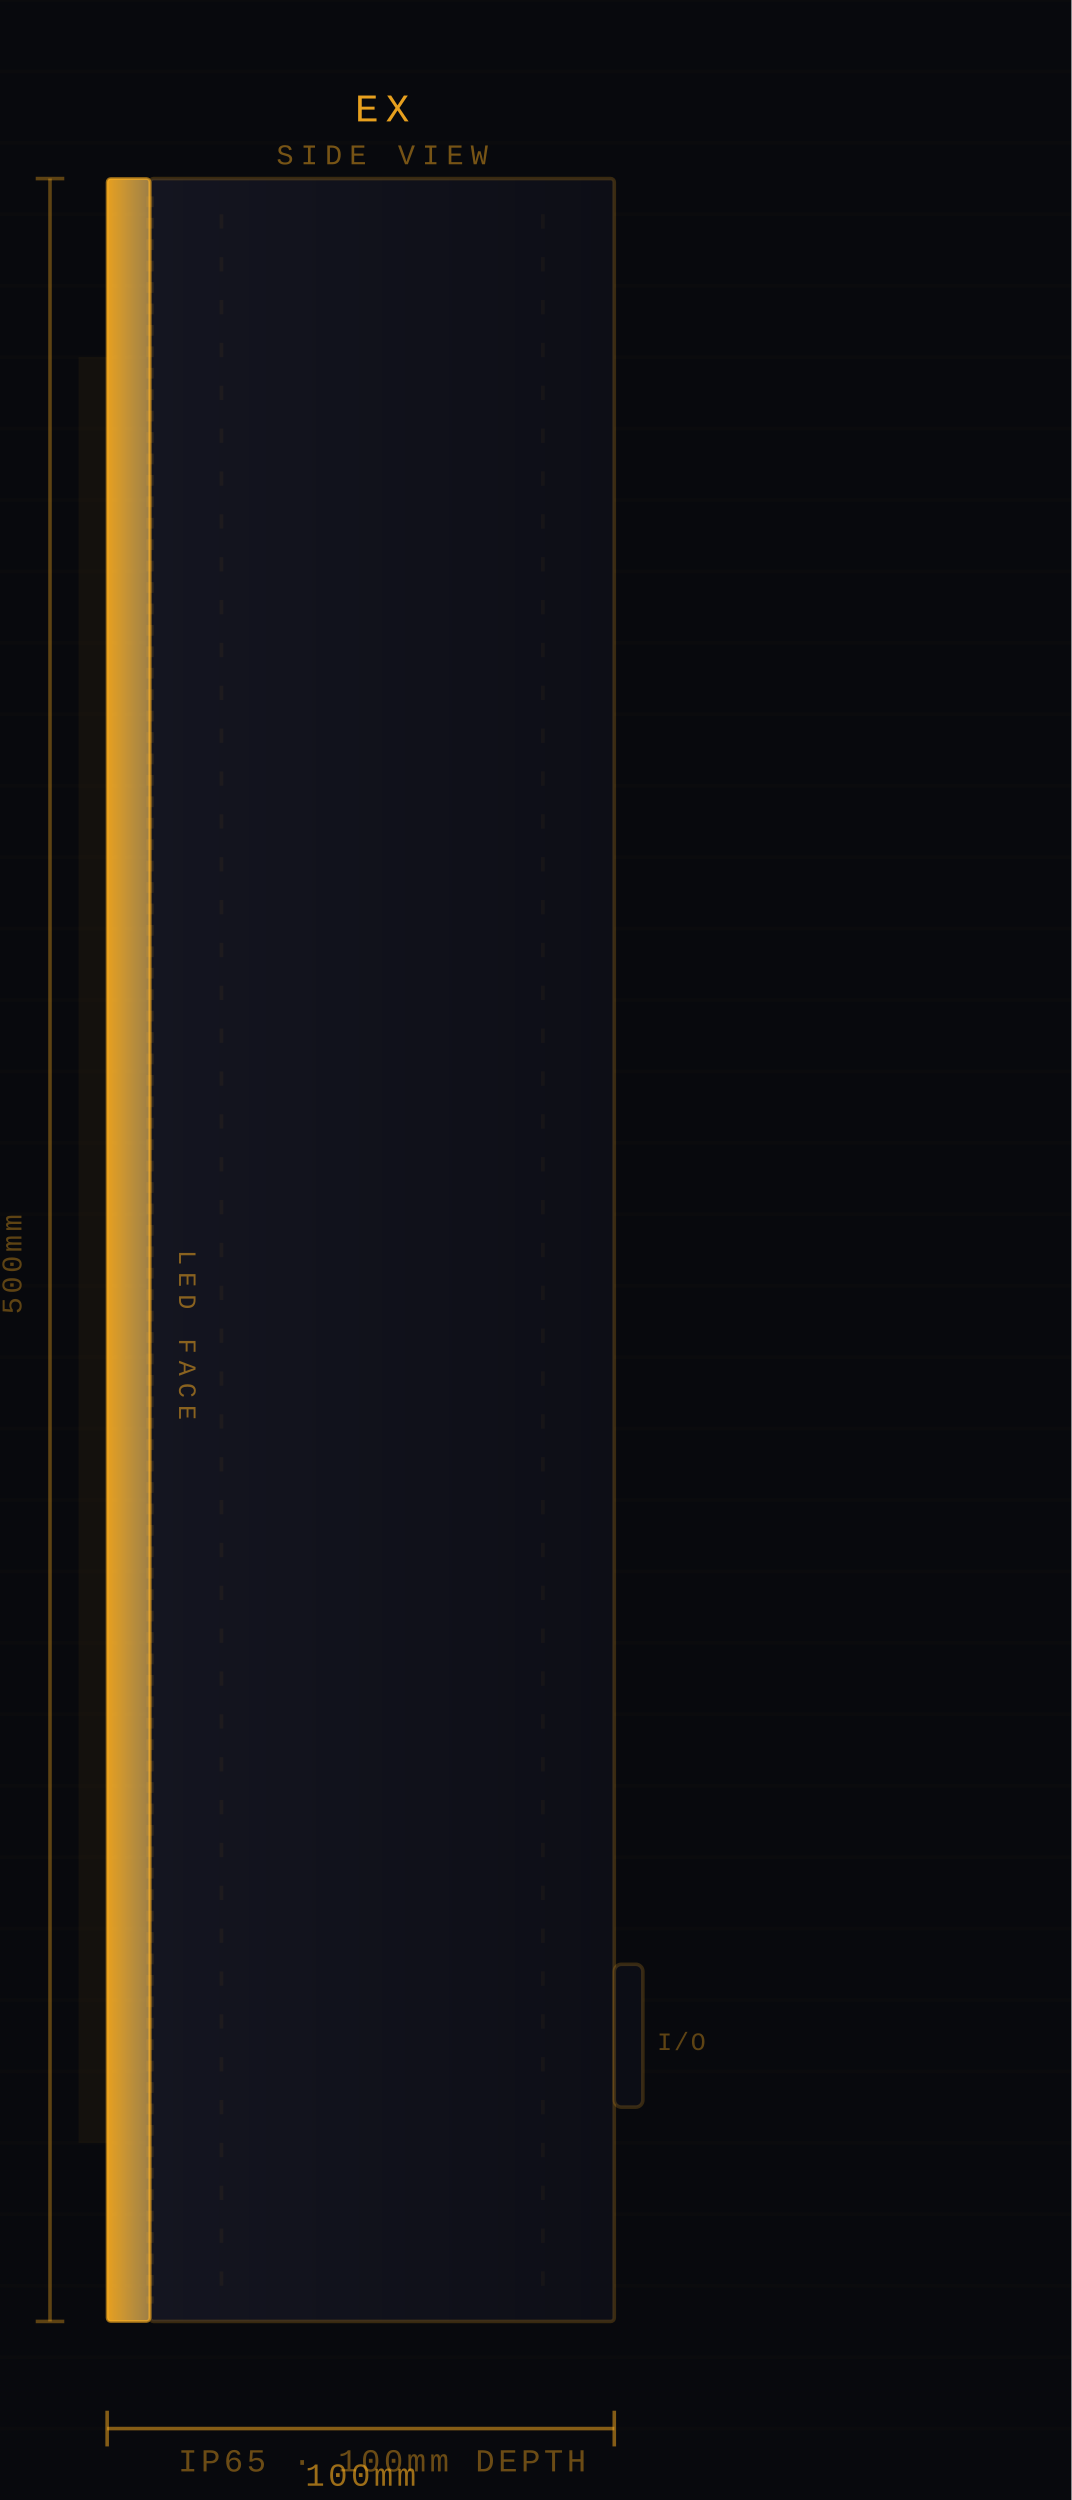
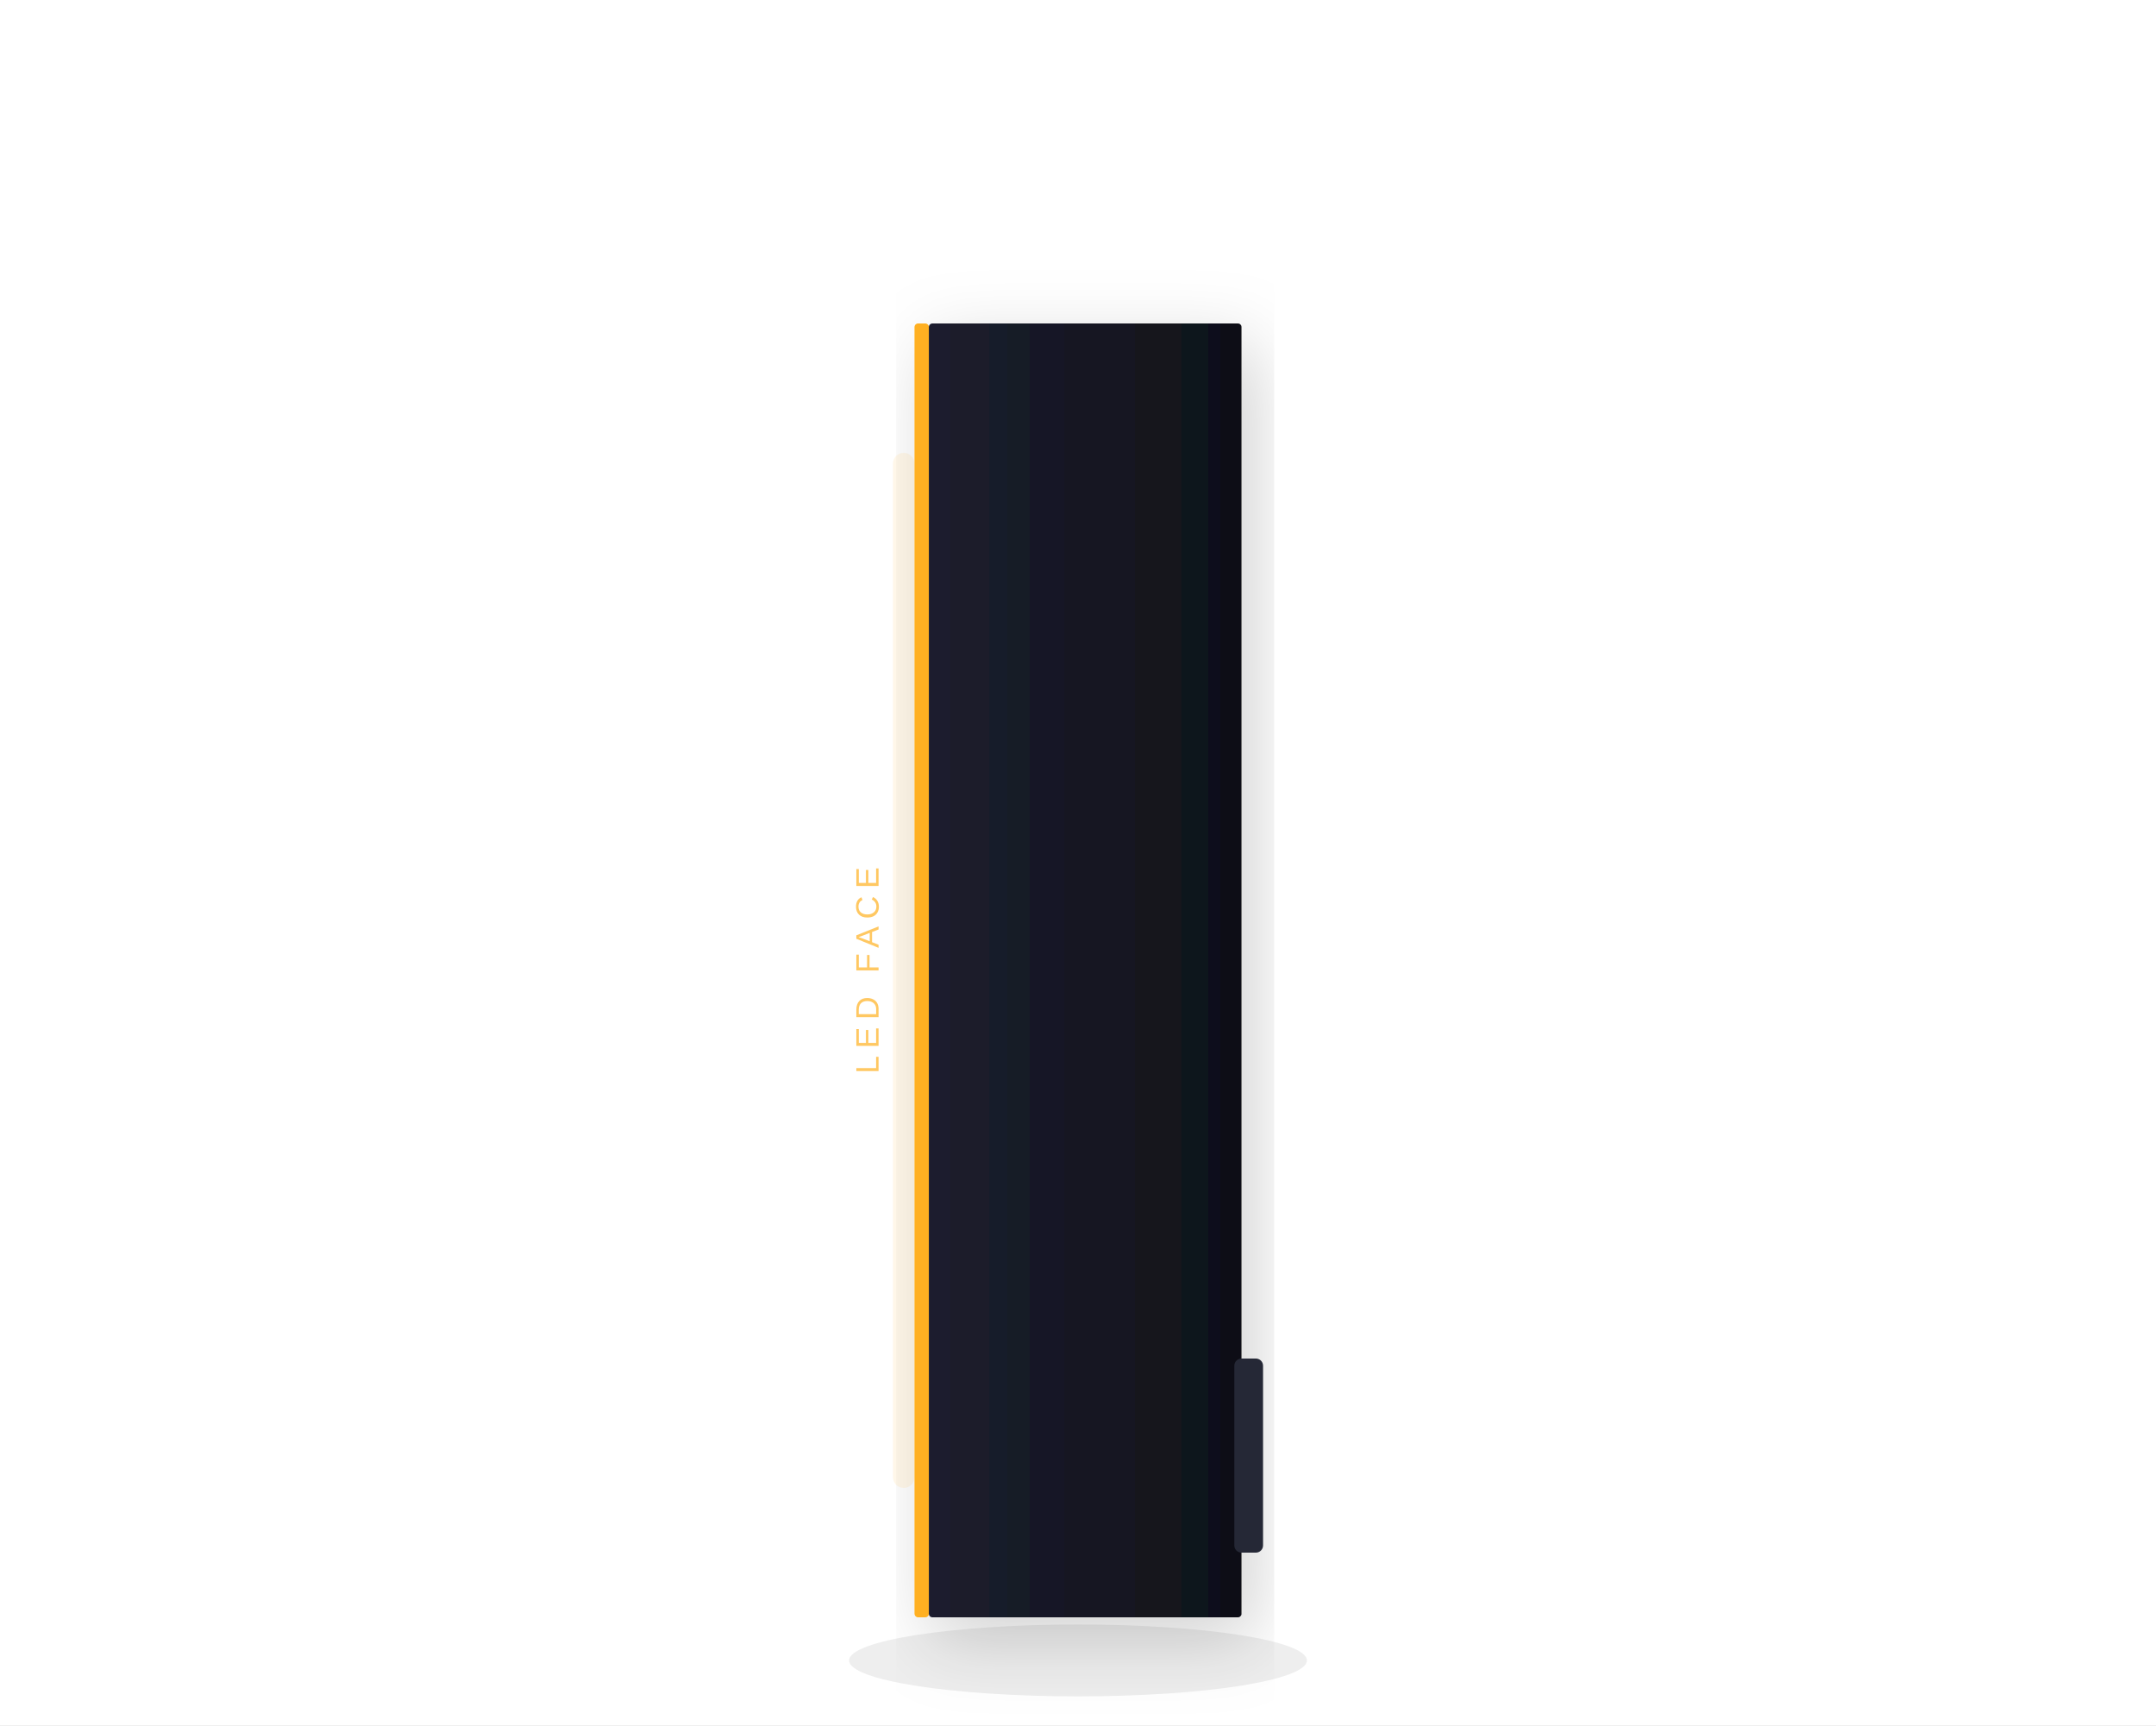
- <svg xmlns="http://www.w3.org/2000/svg" width="300" height="700" viewBox="0 0 300 700">
+ <svg xmlns="http://www.w3.org/2000/svg" width="600" height="480" viewBox="0 0 600 480">
  <defs>
-     <linearGradient id="bodyGrad" x1="0" y1="0" x2="1" y2="0">
-       <stop offset="0%" stop-color="#141520" />
-       <stop offset="100%" stop-color="#0d0e16" />
+     <linearGradient id="bodyG" x1="0" y1="0" x2="1" y2="0">
+       <stop offset="0%" stop-color="#1c1e2e" />
+       <stop offset="100%" stop-color="#0f1018" />
    </linearGradient>
-     <linearGradient id="faceGrad" x1="0" y1="0" x2="1" y2="0">
-       <stop offset="0%" stop-color="#FFB020" stop-opacity="0.9" />
-       <stop offset="100%" stop-color="#FFCC6A" stop-opacity="0.6" />
-     </linearGradient>
+     <filter id="sh">
+       <feDropShadow dx="4" dy="6" stdDeviation="10" flood-color="#000" flood-opacity="0.18" />
+     </filter>
  </defs>
-   <rect width="300" height="700" fill="#08090d" />
-   <line x1="0" y1="0" x2="300" y2="0" stroke="#FFB020" stroke-opacity="0.015" stroke-width="1" />
-   <line x1="0" y1="20" x2="300" y2="20" stroke="#FFB020" stroke-opacity="0.015" stroke-width="1" />
-   <line x1="0" y1="40" x2="300" y2="40" stroke="#FFB020" stroke-opacity="0.015" stroke-width="1" />
-   <line x1="0" y1="60" x2="300" y2="60" stroke="#FFB020" stroke-opacity="0.015" stroke-width="1" />
-   <line x1="0" y1="80" x2="300" y2="80" stroke="#FFB020" stroke-opacity="0.015" stroke-width="1" />
-   <line x1="0" y1="100" x2="300" y2="100" stroke="#FFB020" stroke-opacity="0.015" stroke-width="1" />
-   <line x1="0" y1="120" x2="300" y2="120" stroke="#FFB020" stroke-opacity="0.015" stroke-width="1" />
-   <line x1="0" y1="140" x2="300" y2="140" stroke="#FFB020" stroke-opacity="0.015" stroke-width="1" />
-   <line x1="0" y1="160" x2="300" y2="160" stroke="#FFB020" stroke-opacity="0.015" stroke-width="1" />
-   <line x1="0" y1="180" x2="300" y2="180" stroke="#FFB020" stroke-opacity="0.015" stroke-width="1" />
-   <line x1="0" y1="200" x2="300" y2="200" stroke="#FFB020" stroke-opacity="0.015" stroke-width="1" />
-   <line x1="0" y1="220" x2="300" y2="220" stroke="#FFB020" stroke-opacity="0.015" stroke-width="1" />
-   <line x1="0" y1="240" x2="300" y2="240" stroke="#FFB020" stroke-opacity="0.015" stroke-width="1" />
-   <line x1="0" y1="260" x2="300" y2="260" stroke="#FFB020" stroke-opacity="0.015" stroke-width="1" />
-   <line x1="0" y1="280" x2="300" y2="280" stroke="#FFB020" stroke-opacity="0.015" stroke-width="1" />
-   <line x1="0" y1="300" x2="300" y2="300" stroke="#FFB020" stroke-opacity="0.015" stroke-width="1" />
-   <line x1="0" y1="320" x2="300" y2="320" stroke="#FFB020" stroke-opacity="0.015" stroke-width="1" />
-   <line x1="0" y1="340" x2="300" y2="340" stroke="#FFB020" stroke-opacity="0.015" stroke-width="1" />
-   <line x1="0" y1="360" x2="300" y2="360" stroke="#FFB020" stroke-opacity="0.015" stroke-width="1" />
-   <line x1="0" y1="380" x2="300" y2="380" stroke="#FFB020" stroke-opacity="0.015" stroke-width="1" />
-   <line x1="0" y1="400" x2="300" y2="400" stroke="#FFB020" stroke-opacity="0.015" stroke-width="1" />
-   <line x1="0" y1="420" x2="300" y2="420" stroke="#FFB020" stroke-opacity="0.015" stroke-width="1" />
-   <line x1="0" y1="440" x2="300" y2="440" stroke="#FFB020" stroke-opacity="0.015" stroke-width="1" />
-   <line x1="0" y1="460" x2="300" y2="460" stroke="#FFB020" stroke-opacity="0.015" stroke-width="1" />
-   <line x1="0" y1="480" x2="300" y2="480" stroke="#FFB020" stroke-opacity="0.015" stroke-width="1" />
-   <line x1="0" y1="500" x2="300" y2="500" stroke="#FFB020" stroke-opacity="0.015" stroke-width="1" />
-   <line x1="0" y1="520" x2="300" y2="520" stroke="#FFB020" stroke-opacity="0.015" stroke-width="1" />
-   <line x1="0" y1="540" x2="300" y2="540" stroke="#FFB020" stroke-opacity="0.015" stroke-width="1" />
-   <line x1="0" y1="560" x2="300" y2="560" stroke="#FFB020" stroke-opacity="0.015" stroke-width="1" />
-   <line x1="0" y1="580" x2="300" y2="580" stroke="#FFB020" stroke-opacity="0.015" stroke-width="1" />
-   <line x1="0" y1="600" x2="300" y2="600" stroke="#FFB020" stroke-opacity="0.015" stroke-width="1" />
-   <line x1="0" y1="620" x2="300" y2="620" stroke="#FFB020" stroke-opacity="0.015" stroke-width="1" />
-   <line x1="0" y1="640" x2="300" y2="640" stroke="#FFB020" stroke-opacity="0.015" stroke-width="1" />
-   <line x1="0" y1="660" x2="300" y2="660" stroke="#FFB020" stroke-opacity="0.015" stroke-width="1" />
-   <line x1="0" y1="680" x2="300" y2="680" stroke="#FFB020" stroke-opacity="0.015" stroke-width="1" />
-   <rect x="42" y="50" width="130" height="600" fill="url(#bodyGrad)" stroke="#FFB020" stroke-opacity="0.2" stroke-width="1" rx="1" />
-   <rect x="30" y="50" width="12" height="600" fill="url(#faceGrad)" rx="1" />
-   <rect x="30" y="50" width="12" height="600" fill="none" stroke="#FFB020" stroke-opacity="0.6" stroke-width="0.8" rx="1" />
-   <rect x="22" y="100" width="8" height="500" fill="#FFB020" fill-opacity="0.05" />
-   <line x1="62" y1="60" x2="62" y2="640" stroke="#FFB020" stroke-opacity="0.05" stroke-width="1" stroke-dasharray="4,8" />
-   <line x1="152" y1="60" x2="152" y2="640" stroke="#FFB020" stroke-opacity="0.04" stroke-width="1" stroke-dasharray="4,8" />
-   <line x1="42" y1="55" x2="42" y2="645" stroke="#FFB02020" stroke-width="2" stroke-dasharray="3,3" />
-   <rect x="172" y="550" width="8" height="40" rx="2" fill="#0c0d15" stroke="#FFB02030" stroke-width="1" />
-   <text x="184" y="574" font-family="'Courier New',monospace" font-size="7" fill="#FFB020" opacity="0.35" letter-spacing="0.5">I/O</text>
-   <line x1="30" y1="680" x2="172" y2="680" stroke="#FFB020" stroke-opacity="0.5" stroke-width="1" />
-   <line x1="30" y1="675" x2="30" y2="685" stroke="#FFB020" stroke-opacity="0.5" stroke-width="1" />
-   <line x1="172" y1="675" x2="172" y2="685" stroke="#FFB020" stroke-opacity="0.5" stroke-width="1" />
-   <text x="101" y="696" font-family="'Courier New',monospace" font-size="9" fill="#FFB020" opacity="0.6" text-anchor="middle" letter-spacing="1">100mm</text>
-   <line x1="14" y1="50" x2="14" y2="650" stroke="#FFB020" stroke-opacity="0.35" stroke-width="1" />
-   <line x1="10" y1="50" x2="18" y2="50" stroke="#FFB020" stroke-opacity="0.35" stroke-width="1" />
-   <line x1="10" y1="650" x2="18" y2="650" stroke="#FFB020" stroke-opacity="0.35" stroke-width="1" />
-   <text x="6" y="354" font-family="'Courier New',monospace" font-size="8" fill="#FFB020" opacity="0.35" text-anchor="middle" transform="rotate(-90,6,354)" letter-spacing="1">500mm</text>
-   <text x="107" y="34" font-family="'Courier New',monospace" font-size="11" fill="#FFB020" opacity="0.9" text-anchor="middle" letter-spacing="2">EX</text>
-   <text x="107" y="46" font-family="'Courier New',monospace" font-size="8" fill="#FFB020" opacity="0.45" text-anchor="middle" letter-spacing="2">SIDE VIEW</text>
-   <text x="52" y="350" font-family="'Courier New',monospace" font-size="7" fill="#FFB020" opacity="0.5" writing-mode="tb" letter-spacing="2">LED FACE</text>
-   <text x="107" y="692" font-family="'Courier New',monospace" font-size="9" fill="#FFB020" opacity="0.4" text-anchor="middle" letter-spacing="1">IP65 · 100mm DEPTH</text>
+   <rect width="600" height="480" fill="#fff" />
+   <ellipse cx="300" cy="462" rx="63.7" ry="10" fill="#000" opacity="0.07" />
+   <g filter="url(#sh)">
+     <rect x="254.5" y="90" width="4" height="360" fill="#FFB020" rx="1" />
+     <rect x="258.5" y="90" width="87" height="360" fill="url(#bodyG)" rx="1" />
+   </g>
+   <rect x="248.5" y="126" width="6" height="288" fill="#FFB020" opacity="0.10" rx="3" />
+   <rect x="343.5" y="378" width="8" height="54" rx="2" fill="#252836" />
+   <line x1="254.5" y1="486" x2="345.5" y2="486" stroke="#999" stroke-width="1.2" />
+   <line x1="254.5" y1="481" x2="254.5" y2="491" stroke="#999" stroke-width="1.2" />
+   <line x1="345.5" y1="481" x2="345.5" y2="491" stroke="#999" stroke-width="1.2" />
+   <text x="300" y="502" font-family="'Helvetica Neue',Arial,sans-serif" font-size="11" fill="#888" text-anchor="middle" letter-spacing="1">68mm DEPTH</text>
+   <text x="244.5" y="270" font-family="'Helvetica Neue',Arial,sans-serif" font-size="9" fill="#FFB020" text-anchor="middle" transform="rotate(-90,244.5,270)" letter-spacing="2" opacity="0.7">LED FACE</text>
</svg>
